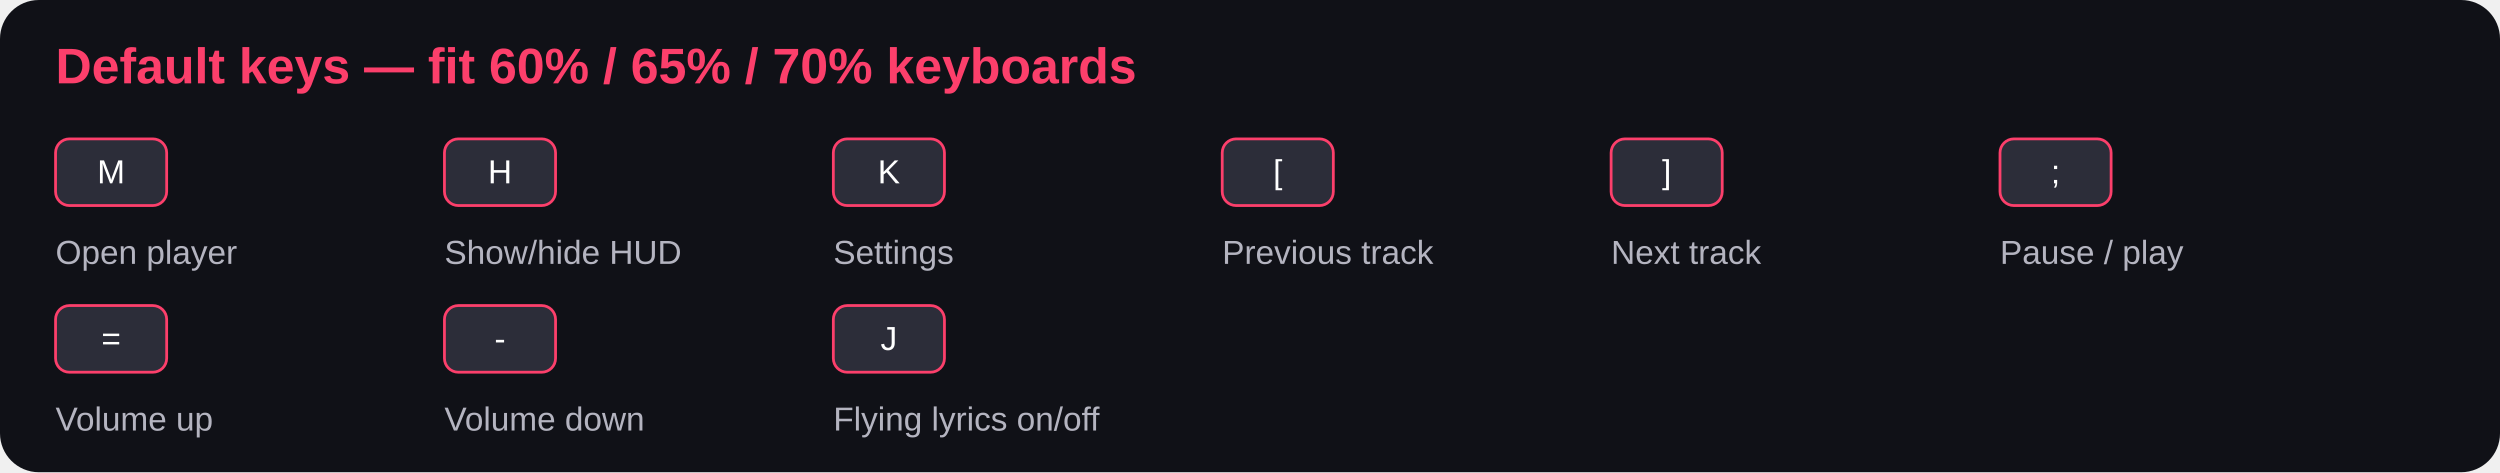
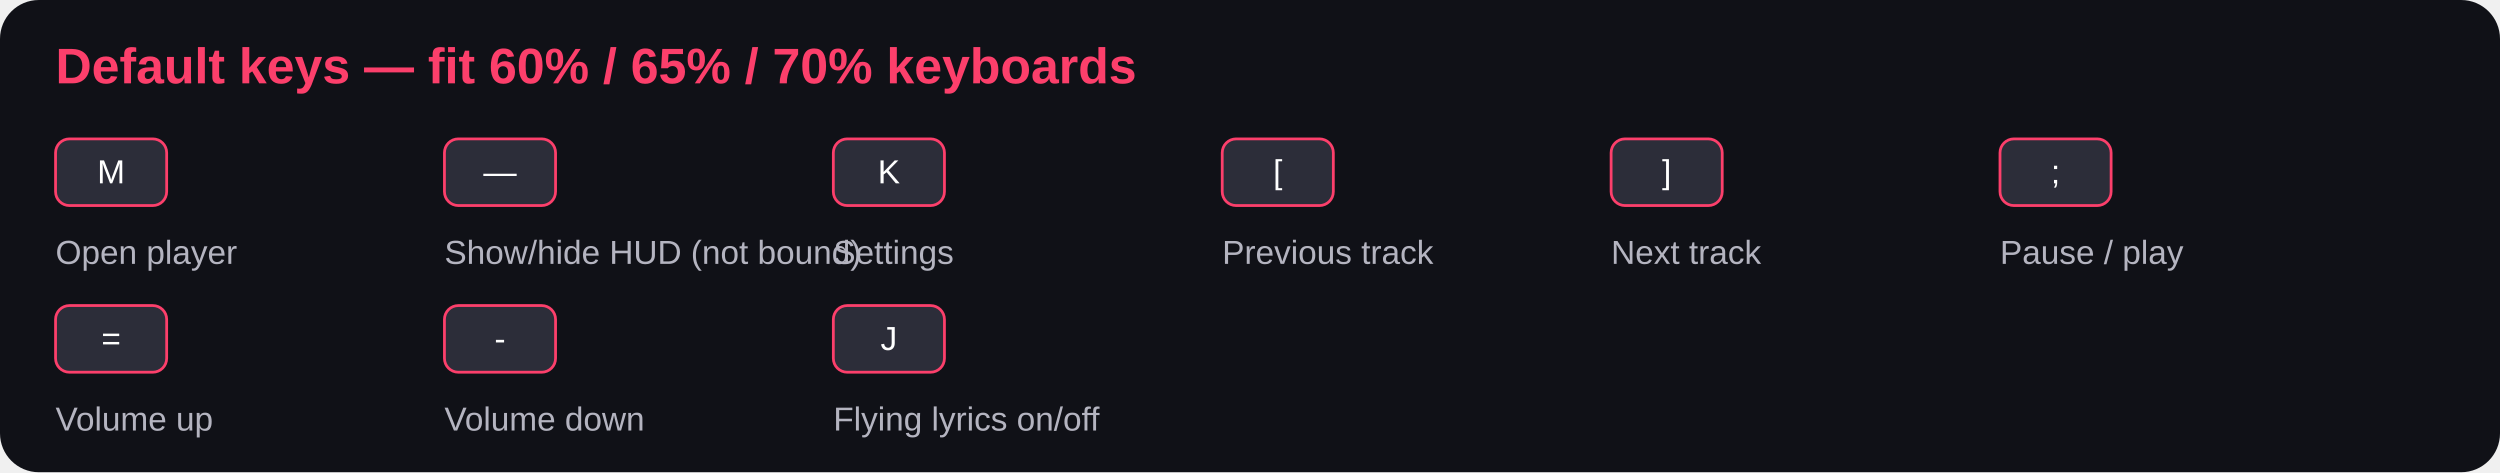
<svg xmlns="http://www.w3.org/2000/svg" viewBox="0 0 900 170" width="900" height="170" font-family="Segoe UI,Arial,sans-serif">
  <rect width="900" height="170" rx="14" fill="#101117" />
  <text x="20" y="30" fill="#FC3F6B" font-size="18" font-weight="700">Default keys — fit 60% / 65% / 70% keyboards</text>
  <rect x="20" y="50" width="40" height="24" rx="5" fill="#2c2d39" stroke="#FC3F6B" />
  <text x="40" y="66" text-anchor="middle" fill="#fff" font-size="12">M</text>
  <text x="20" y="95" fill="#b4b4c0" font-size="12">Open player</text>
  <rect x="160" y="50" width="40" height="24" rx="5" fill="#2c2d39" stroke="#FC3F6B" />
-   <text x="180" y="66" text-anchor="middle" fill="#fff" font-size="12">H</text>
-   <text x="160" y="95" fill="#b4b4c0" font-size="12">Show/hide HUD</text>
+   <text x="180" y="66" text-anchor="middle" fill="#fff" font-size="12">—</text>
+   <text x="160" y="95" fill="#b4b4c0" font-size="12">Show/hide HUD (not bound)</text>
  <rect x="300" y="50" width="40" height="24" rx="5" fill="#2c2d39" stroke="#FC3F6B" />
  <text x="320" y="66" text-anchor="middle" fill="#fff" font-size="12">K</text>
  <text x="300" y="95" fill="#b4b4c0" font-size="12">Settings</text>
  <rect x="440" y="50" width="40" height="24" rx="5" fill="#2c2d39" stroke="#FC3F6B" />
  <text x="460" y="66" text-anchor="middle" fill="#fff" font-size="12">[</text>
  <text x="440" y="95" fill="#b4b4c0" font-size="12">Previous track</text>
  <rect x="580" y="50" width="40" height="24" rx="5" fill="#2c2d39" stroke="#FC3F6B" />
  <text x="600" y="66" text-anchor="middle" fill="#fff" font-size="12">]</text>
  <text x="580" y="95" fill="#b4b4c0" font-size="12">Next track</text>
  <rect x="720" y="50" width="40" height="24" rx="5" fill="#2c2d39" stroke="#FC3F6B" />
  <text x="740" y="66" text-anchor="middle" fill="#fff" font-size="12">;</text>
  <text x="720" y="95" fill="#b4b4c0" font-size="12">Pause / play</text>
  <rect x="20" y="110" width="40" height="24" rx="5" fill="#2c2d39" stroke="#FC3F6B" />
  <text x="40" y="126" text-anchor="middle" fill="#fff" font-size="12">=</text>
  <text x="20" y="155" fill="#b4b4c0" font-size="12">Volume up</text>
  <rect x="160" y="110" width="40" height="24" rx="5" fill="#2c2d39" stroke="#FC3F6B" />
  <text x="180" y="126" text-anchor="middle" fill="#fff" font-size="12">-</text>
  <text x="160" y="155" fill="#b4b4c0" font-size="12">Volume down</text>
  <rect x="300" y="110" width="40" height="24" rx="5" fill="#2c2d39" stroke="#FC3F6B" />
  <text x="320" y="126" text-anchor="middle" fill="#fff" font-size="12">J</text>
  <text x="300" y="155" fill="#b4b4c0" font-size="12">Flying lyrics on/off</text>
</svg>
